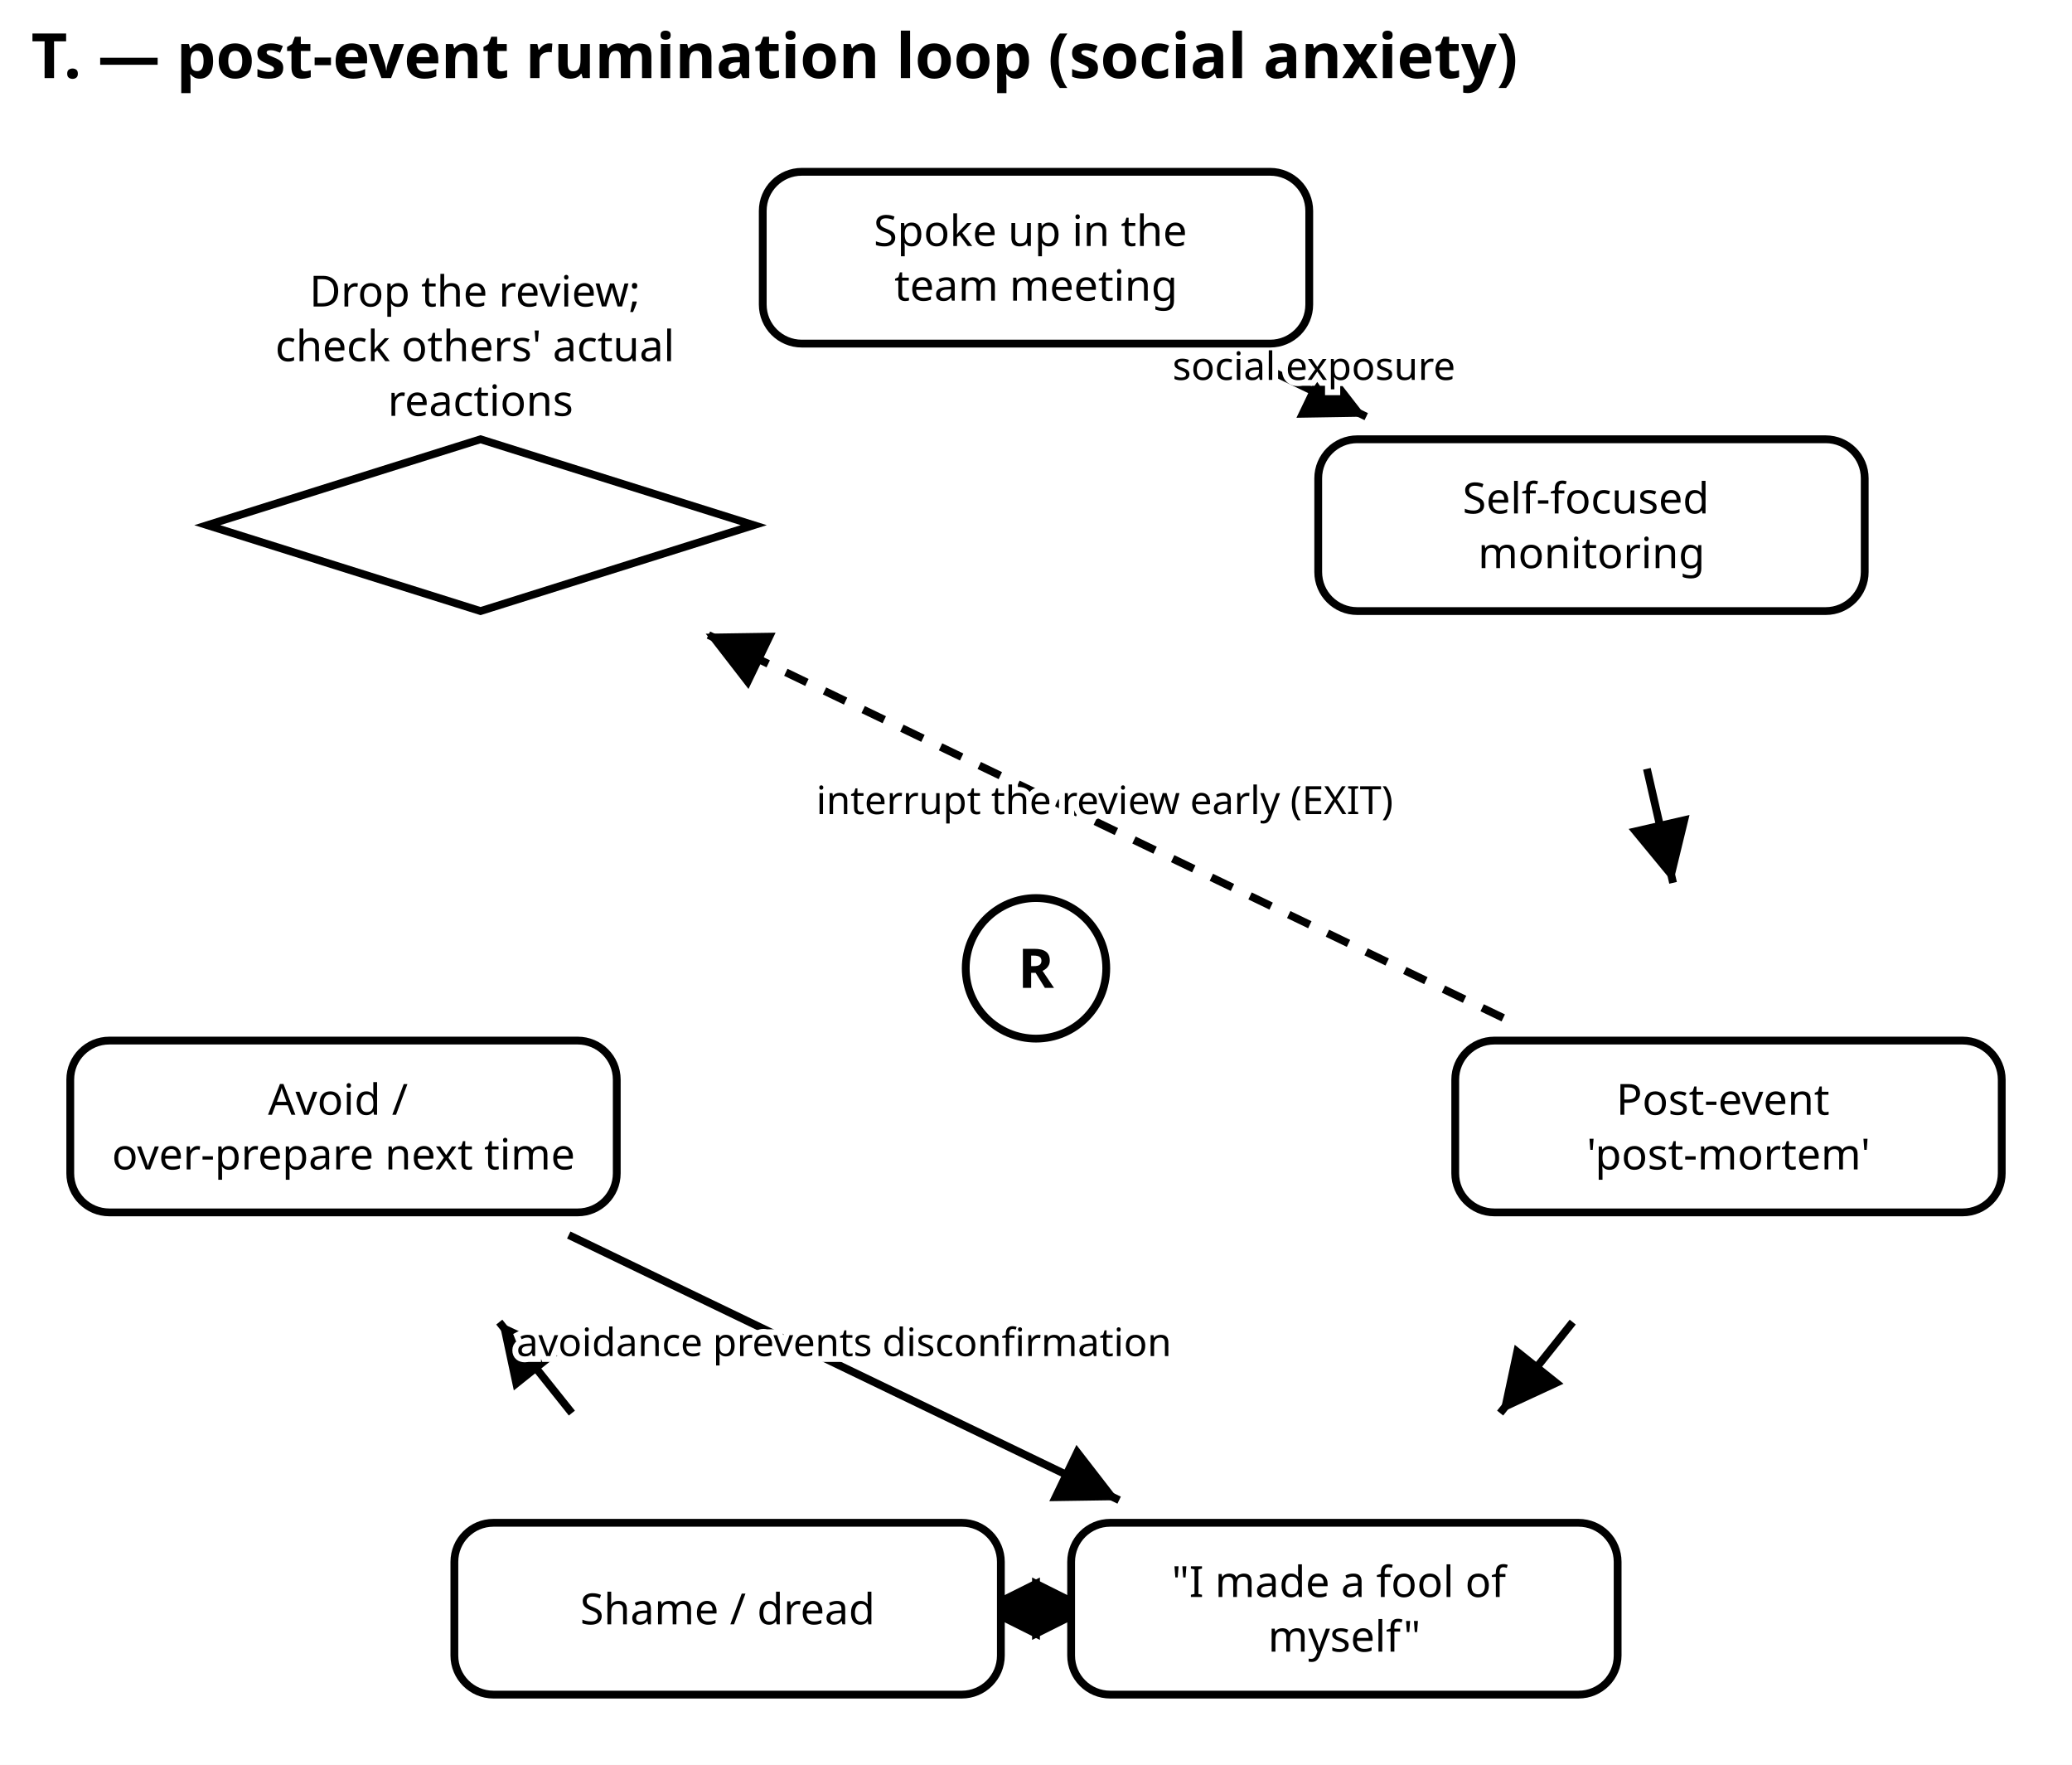
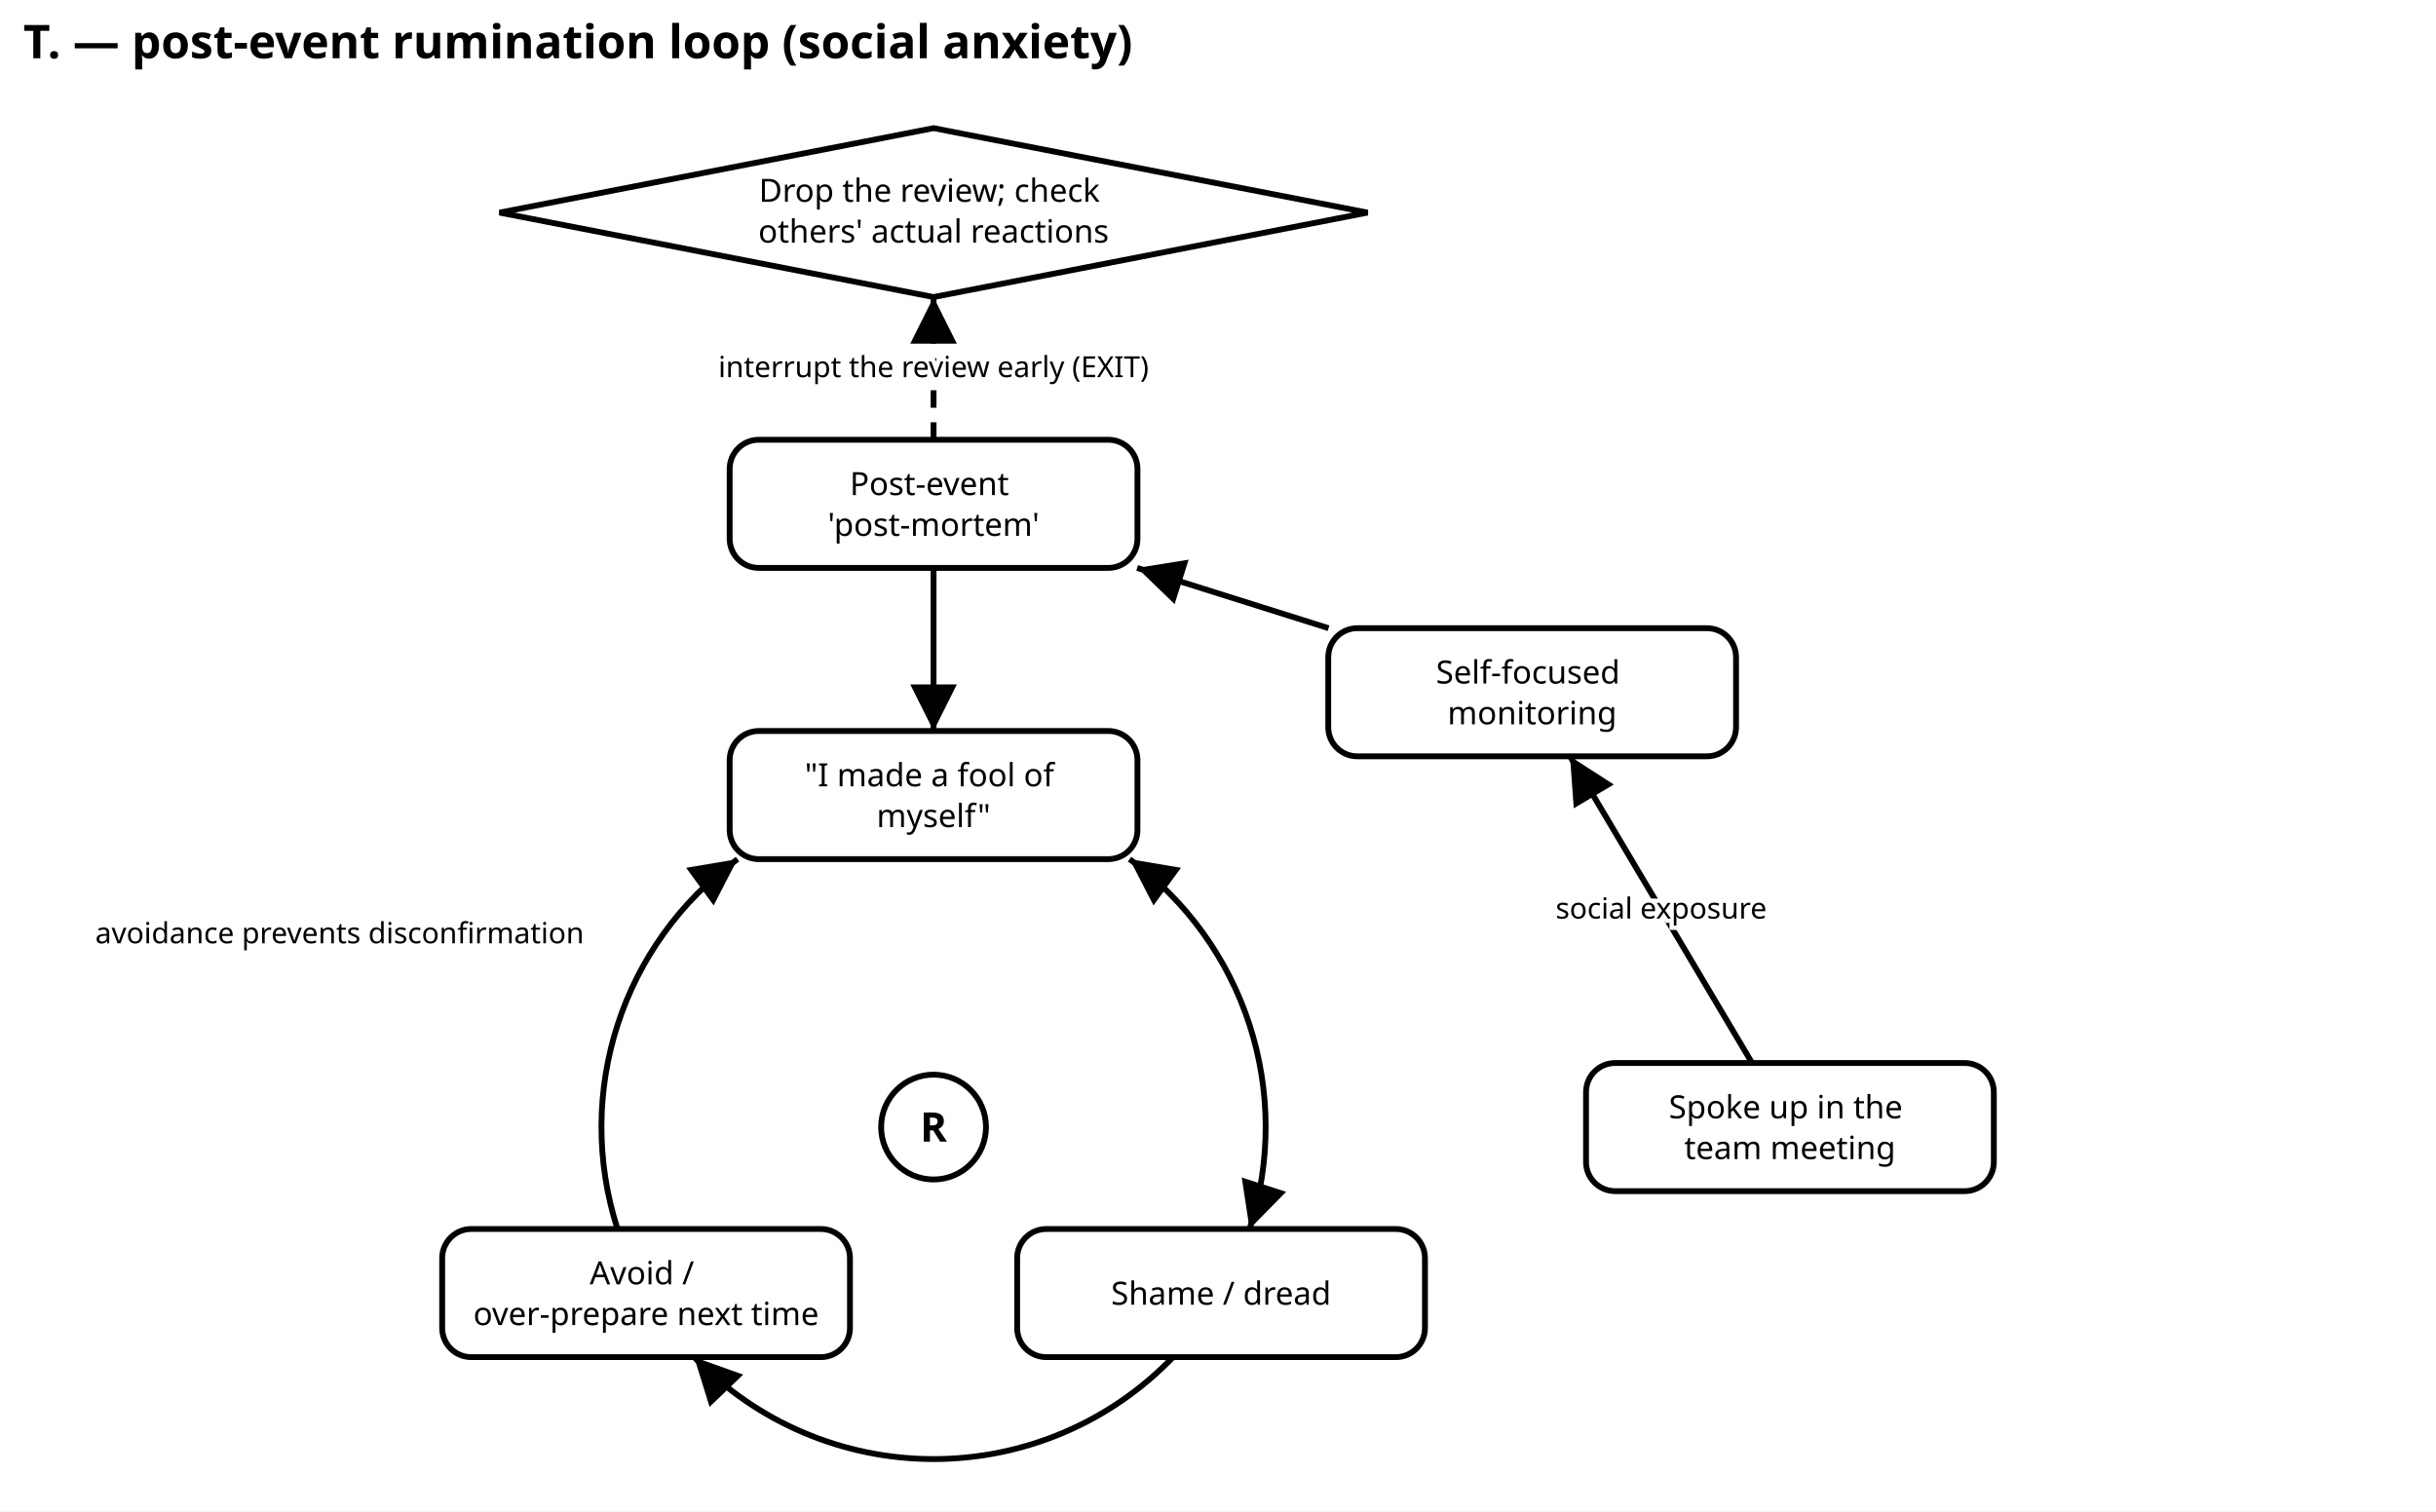
- <svg xmlns="http://www.w3.org/2000/svg" viewBox="14.6 2 530.8 452" role="img" aria-label="Maintaining loop: T. — post-event rumination loop (social anxiety). Links: Spoke up in the team meeting -&gt; Self-focused monitoring; Self-focused monitoring -&gt; Post-event 'post-mortem'; Post-event 'post-mortem' -&gt; &quot;I made a fool of myself&quot;; &quot;I made a fool of myself&quot; &lt;-&gt; Shame / dread; Shame / dread -&gt; Avoid / over-prepare next time; Avoid / over-prepare next time -&gt; &quot;I made a fool of myself&quot; (reinforcing). Ways out: Post-event 'post-mortem' to Drop the review; check others' actual reactions.">
+ <svg xmlns="http://www.w3.org/2000/svg" viewBox="-320.5 -387 836.3 519" role="img" aria-label="Maintaining loop: T. — post-event rumination loop (social anxiety). Links: Spoke up in the team meeting -&gt; Self-focused monitoring; Self-focused monitoring -&gt; Post-event 'post-mortem'; Post-event 'post-mortem' -&gt; &quot;I made a fool of myself&quot;; &quot;I made a fool of myself&quot; &lt;-&gt; Shame / dread; Shame / dread -&gt; Avoid / over-prepare next time; Avoid / over-prepare next time -&gt; &quot;I made a fool of myself&quot; (reinforcing). Ways out: Post-event 'post-mortem' to Drop the review; check others' actual reactions.">
  <defs>
    <marker id="arrow" markerWidth="10" markerHeight="10" refX="8" refY="4" orient="auto-start-reverse">
      <path d="M0,0 L8,4 L0,8 z" fill="#000" />
    </marker>
  </defs>
-   <rect x="14.6" y="2" width="530.8" height="452" fill="#fff" />
-   <text x="22.6" y="22" font-family="sans-serif" font-size="16" font-weight="700">T. — post-event rumination loop (social anxiety)</text>
-   <path data-el="edge:e1" d="M 337.7,95.8 L 364.6,108.7" fill="none" stroke="#000" stroke-width="2" marker-end="url(#arrow)" />
-   <text data-el="edgelabel:e1" x="351.2" y="99.3" font-family="sans-serif" font-size="10" text-anchor="middle" stroke="#fff" stroke-width="3" paint-order="stroke">social exposure</text>
-   <path data-el="edge:e2" d="M 436.5,198.9 L 443.2,228.1" fill="none" stroke="#000" stroke-width="2" marker-end="url(#arrow)" />
-   <path data-el="edge:e3" d="M 417.5,340.6 L 398.9,363.9" fill="none" stroke="#000" stroke-width="2" marker-end="url(#arrow)" />
-   <path data-el="edge:e4" d="M 295,414 L 265,414" fill="none" stroke="#000" stroke-width="2" marker-start="url(#arrow)" marker-end="url(#arrow)" />
-   <path data-el="edge:e5" d="M 161.1,363.9 L 142.5,340.6" fill="none" stroke="#000" stroke-width="2" marker-end="url(#arrow)" />
-   <path data-el="edge:e6" d="M 160.3,318.3 L 301.3,386.2" fill="none" stroke="#000" stroke-width="2" marker-end="url(#arrow)" />
-   <text data-el="edgelabel:e6" x="230.8" y="349.3" font-family="sans-serif" font-size="10" text-anchor="middle" stroke="#fff" stroke-width="3" paint-order="stroke">avoidance prevents disconfirmation</text>
-   <path data-el="edge:x1" d="M 399.7,262.7 L 195.4,164.3" fill="none" stroke="#000" stroke-width="2" stroke-dasharray="6 5" marker-end="url(#arrow)" />
-   <text data-el="edgelabel:x1" x="297.6" y="210.5" font-family="sans-serif" font-size="10" text-anchor="middle" stroke="#fff" stroke-width="3" paint-order="stroke">interrupt the review early (EXIT)</text>
-   <circle cx="280" cy="250" r="18" fill="#fff" stroke="#000" stroke-width="2" />
-   <text x="280" y="255" text-anchor="middle" font-family="sans-serif" font-size="14" font-weight="700">R</text>
-   <rect data-el="node:event" x="210" y="46" width="140" height="44" rx="10" ry="10" fill="#fff" stroke="#000" stroke-width="2" />
+   <rect x="-320.5" y="-387" width="836.3" height="519" fill="#fff" />
+   <text x="-312.5" y="-367" font-family="sans-serif" font-size="16" font-weight="700">T. — post-event rumination loop (social anxiety)</text>
+   <path data-el="edge:e1" d="M 281,-22 L 218.5,-127.3" fill="none" stroke="#000" stroke-width="2" marker-end="url(#arrow)" />
+   <path data-el="edge:e2" d="M 135.6,-171.3 L 69.9,-192" fill="none" stroke="#000" stroke-width="2" marker-end="url(#arrow)" />
+   <path data-el="edge:e3" d="M 0,-192 L 0,-136" fill="none" stroke="#000" stroke-width="2" marker-end="url(#arrow)" />
+   <path data-el="edge:e4" d="M 67.3,-92 C 107,-63 123.6,-11.8 108.5,35" fill="none" stroke="#000" stroke-width="2" marker-start="url(#arrow)" marker-end="url(#arrow)" />
+   <path data-el="edge:e5" d="M 82.2,79 C 60.7,101.4 31,114 0,114 C -31,114 -60.7,101.4 -82.2,79" fill="none" stroke="#000" stroke-width="2" marker-end="url(#arrow)" />
+   <path data-el="edge:e6" d="M -108.5,35 C -123.6,-11.8 -107,-63 -67.3,-92" fill="none" stroke="#000" stroke-width="2" marker-end="url(#arrow)" />
+   <path data-el="edge:x1" d="M 0,-236 L 0,-285" fill="none" stroke="#000" stroke-width="2" stroke-dasharray="6 5" marker-end="url(#arrow)" />
+   <text data-el="edgelabel:e1" x="249.8" y="-71.6" font-family="sans-serif" font-size="10" text-anchor="middle" stroke="#fff" stroke-width="3" paint-order="stroke">social exposure</text>
+   <text data-el="edgelabel:e6" x="-203.9" y="-63.1" font-family="sans-serif" font-size="10" text-anchor="middle" stroke="#fff" stroke-width="3" paint-order="stroke">avoidance prevents disconfirmation</text>
+   <text data-el="edgelabel:x1" x="0" y="-257.5" font-family="sans-serif" font-size="10" text-anchor="middle" stroke="#fff" stroke-width="3" paint-order="stroke">interrupt the review early (EXIT)</text>
+   <rect data-el="badge:centre" x="-18" y="-18" width="36" height="36" fill="none" stroke="none" />
+   <circle cx="0" cy="0" r="18" fill="#fff" stroke="#000" stroke-width="2" />
+   <text x="0" y="5" text-anchor="middle" font-family="sans-serif" font-size="14" font-weight="700">R</text>
+   <rect data-el="node:event" x="224" y="-22" width="140" height="44" rx="10" ry="10" fill="#fff" stroke="#000" stroke-width="2" />
  <text text-anchor="middle" font-family="sans-serif" font-size="11" data-el="nodelabel:event">
-     <tspan x="280" y="65">Spoke up in the</tspan>
-     <tspan x="280" y="79">team meeting</tspan>
+     <tspan x="294" y="-3">Spoke up in the</tspan>
+     <tspan x="294" y="11">team meeting</tspan>
  </text>
-   <rect data-el="node:selffocus" x="352.3" y="114.5" width="140" height="44" rx="10" ry="10" fill="#fff" stroke="#000" stroke-width="2" />
+   <rect data-el="node:selffocus" x="135.5" y="-171.3" width="140" height="44" rx="10" ry="10" fill="#fff" stroke="#000" stroke-width="2" />
  <text text-anchor="middle" font-family="sans-serif" font-size="11" data-el="nodelabel:selffocus">
-     <tspan x="422.3" y="133.5">Self-focused</tspan>
-     <tspan x="422.3" y="147.5">monitoring</tspan>
+     <tspan x="205.5" y="-152.3">Self-focused</tspan>
+     <tspan x="205.5" y="-138.3">monitoring</tspan>
  </text>
-   <rect data-el="node:postmortem" x="387.4" y="268.5" width="140" height="44" rx="10" ry="10" fill="#fff" stroke="#000" stroke-width="2" />
+   <rect data-el="node:postmortem" x="-70" y="-236" width="140" height="44" rx="10" ry="10" fill="#fff" stroke="#000" stroke-width="2" />
  <text text-anchor="middle" font-family="sans-serif" font-size="11" data-el="nodelabel:postmortem">
-     <tspan x="457.4" y="287.5">Post-event</tspan>
-     <tspan x="457.4" y="301.5">'post-mortem'</tspan>
+     <tspan x="0" y="-217">Post-event</tspan>
+     <tspan x="0" y="-203">'post-mortem'</tspan>
  </text>
-   <rect data-el="node:appraisal" x="289" y="392" width="140" height="44" rx="10" ry="10" fill="#fff" stroke="#000" stroke-width="2" />
+   <rect data-el="node:appraisal" x="-70" y="-136" width="140" height="44" rx="10" ry="10" fill="#fff" stroke="#000" stroke-width="2" />
  <text text-anchor="middle" font-family="sans-serif" font-size="11" data-el="nodelabel:appraisal">
-     <tspan x="359" y="411">"I made a fool of</tspan>
-     <tspan x="359" y="425">myself"</tspan>
+     <tspan x="0" y="-117">"I made a fool of</tspan>
+     <tspan x="0" y="-103">myself"</tspan>
  </text>
-   <rect data-el="node:shame" x="131" y="392" width="140" height="44" rx="10" ry="10" fill="#fff" stroke="#000" stroke-width="2" />
-   <text x="201" y="418" font-family="sans-serif" font-size="11" text-anchor="middle" data-el="nodelabel:shame">Shame / dread</text>
-   <rect data-el="node:avoid" x="32.6" y="268.5" width="140" height="44" rx="10" ry="10" fill="#fff" stroke="#000" stroke-width="2" />
+   <rect data-el="node:shame" x="28.7" y="35" width="140" height="44" rx="10" ry="10" fill="#fff" stroke="#000" stroke-width="2" />
+   <text x="98.7" y="61" font-family="sans-serif" font-size="11" text-anchor="middle" data-el="nodelabel:shame">Shame / dread</text>
+   <rect data-el="node:avoid" x="-168.7" y="35" width="140" height="44" rx="10" ry="10" fill="#fff" stroke="#000" stroke-width="2" />
  <text text-anchor="middle" font-family="sans-serif" font-size="11" data-el="nodelabel:avoid">
-     <tspan x="102.6" y="287.5">Avoid /</tspan>
-     <tspan x="102.6" y="301.5" textLength="124" lengthAdjust="spacingAndGlyphs">over-prepare next time</tspan>
+     <tspan x="-98.7" y="54">Avoid /</tspan>
+     <tspan x="-98.7" y="68" textLength="124" lengthAdjust="spacingAndGlyphs">over-prepare next time</tspan>
  </text>
-   <polygon data-el="node:step" points="137.7,114.5 207.7,136.5 137.7,158.5 67.7,136.5" fill="#fff" stroke="#000" stroke-width="2" />
-   <text text-anchor="middle" font-family="sans-serif" font-size="11" stroke="#fff" stroke-width="3" paint-order="stroke" data-el="nodelabel:step">
-     <tspan x="137.7" y="80.5">Drop the review;</tspan>
-     <tspan x="137.7" y="94.5">check others' actual</tspan>
-     <tspan x="137.7" y="108.5">reactions</tspan>
+   <polygon data-el="node:step" points="0,-343 149,-314 0,-285 -149,-314" fill="#fff" stroke="#000" stroke-width="2" />
+   <text text-anchor="middle" font-family="sans-serif" font-size="11" data-el="nodelabel:step">
+     <tspan x="0" y="-317.7">Drop the review; check</tspan>
+     <tspan x="0" y="-303.7">others' actual reactions</tspan>
  </text>
</svg>
